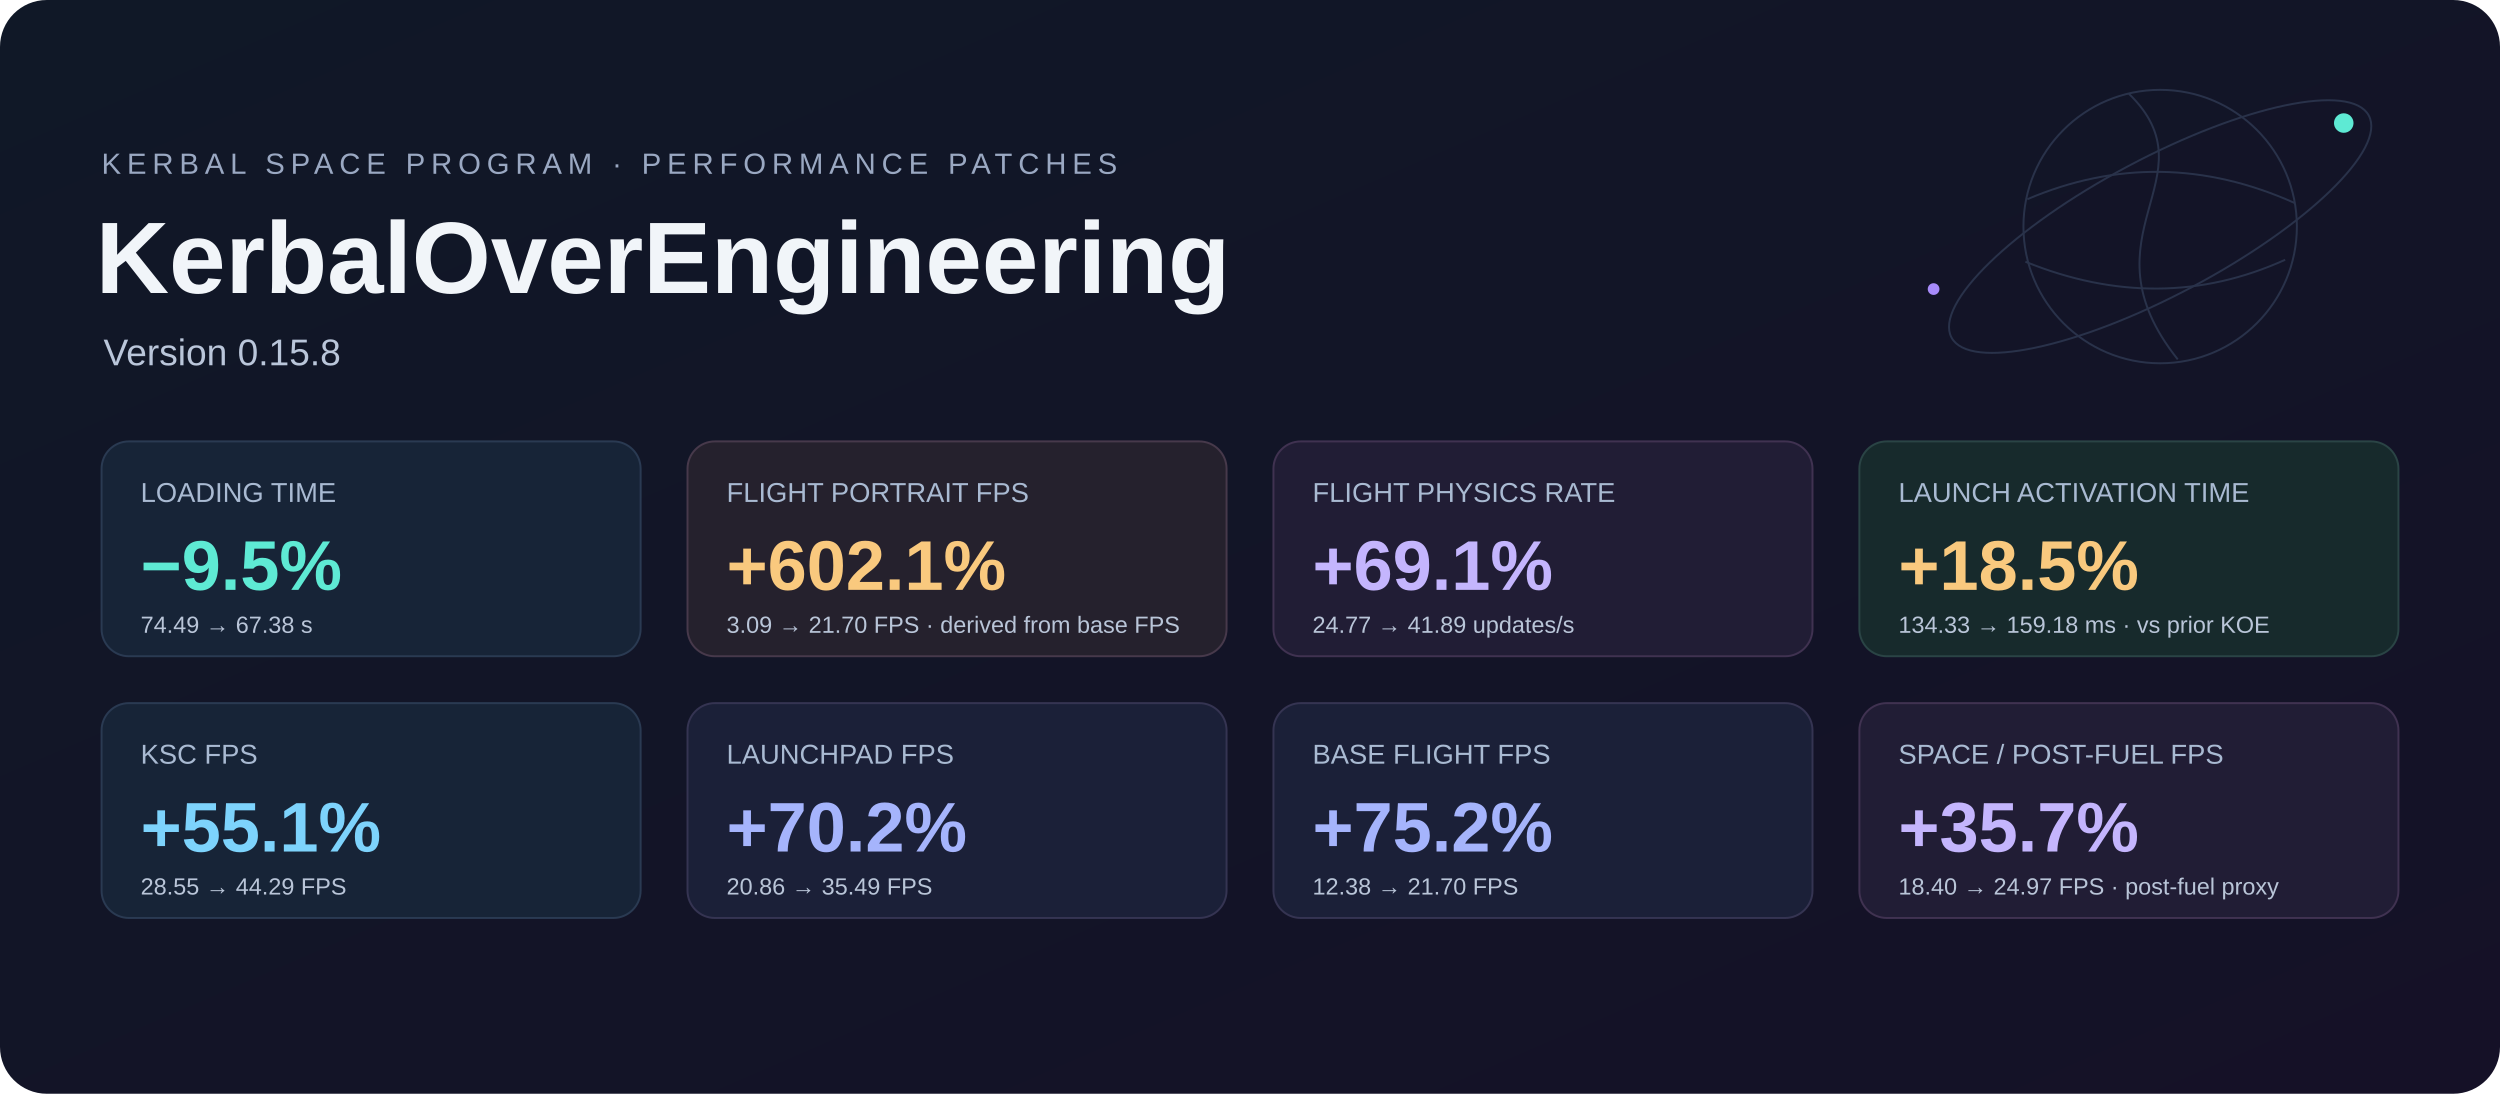
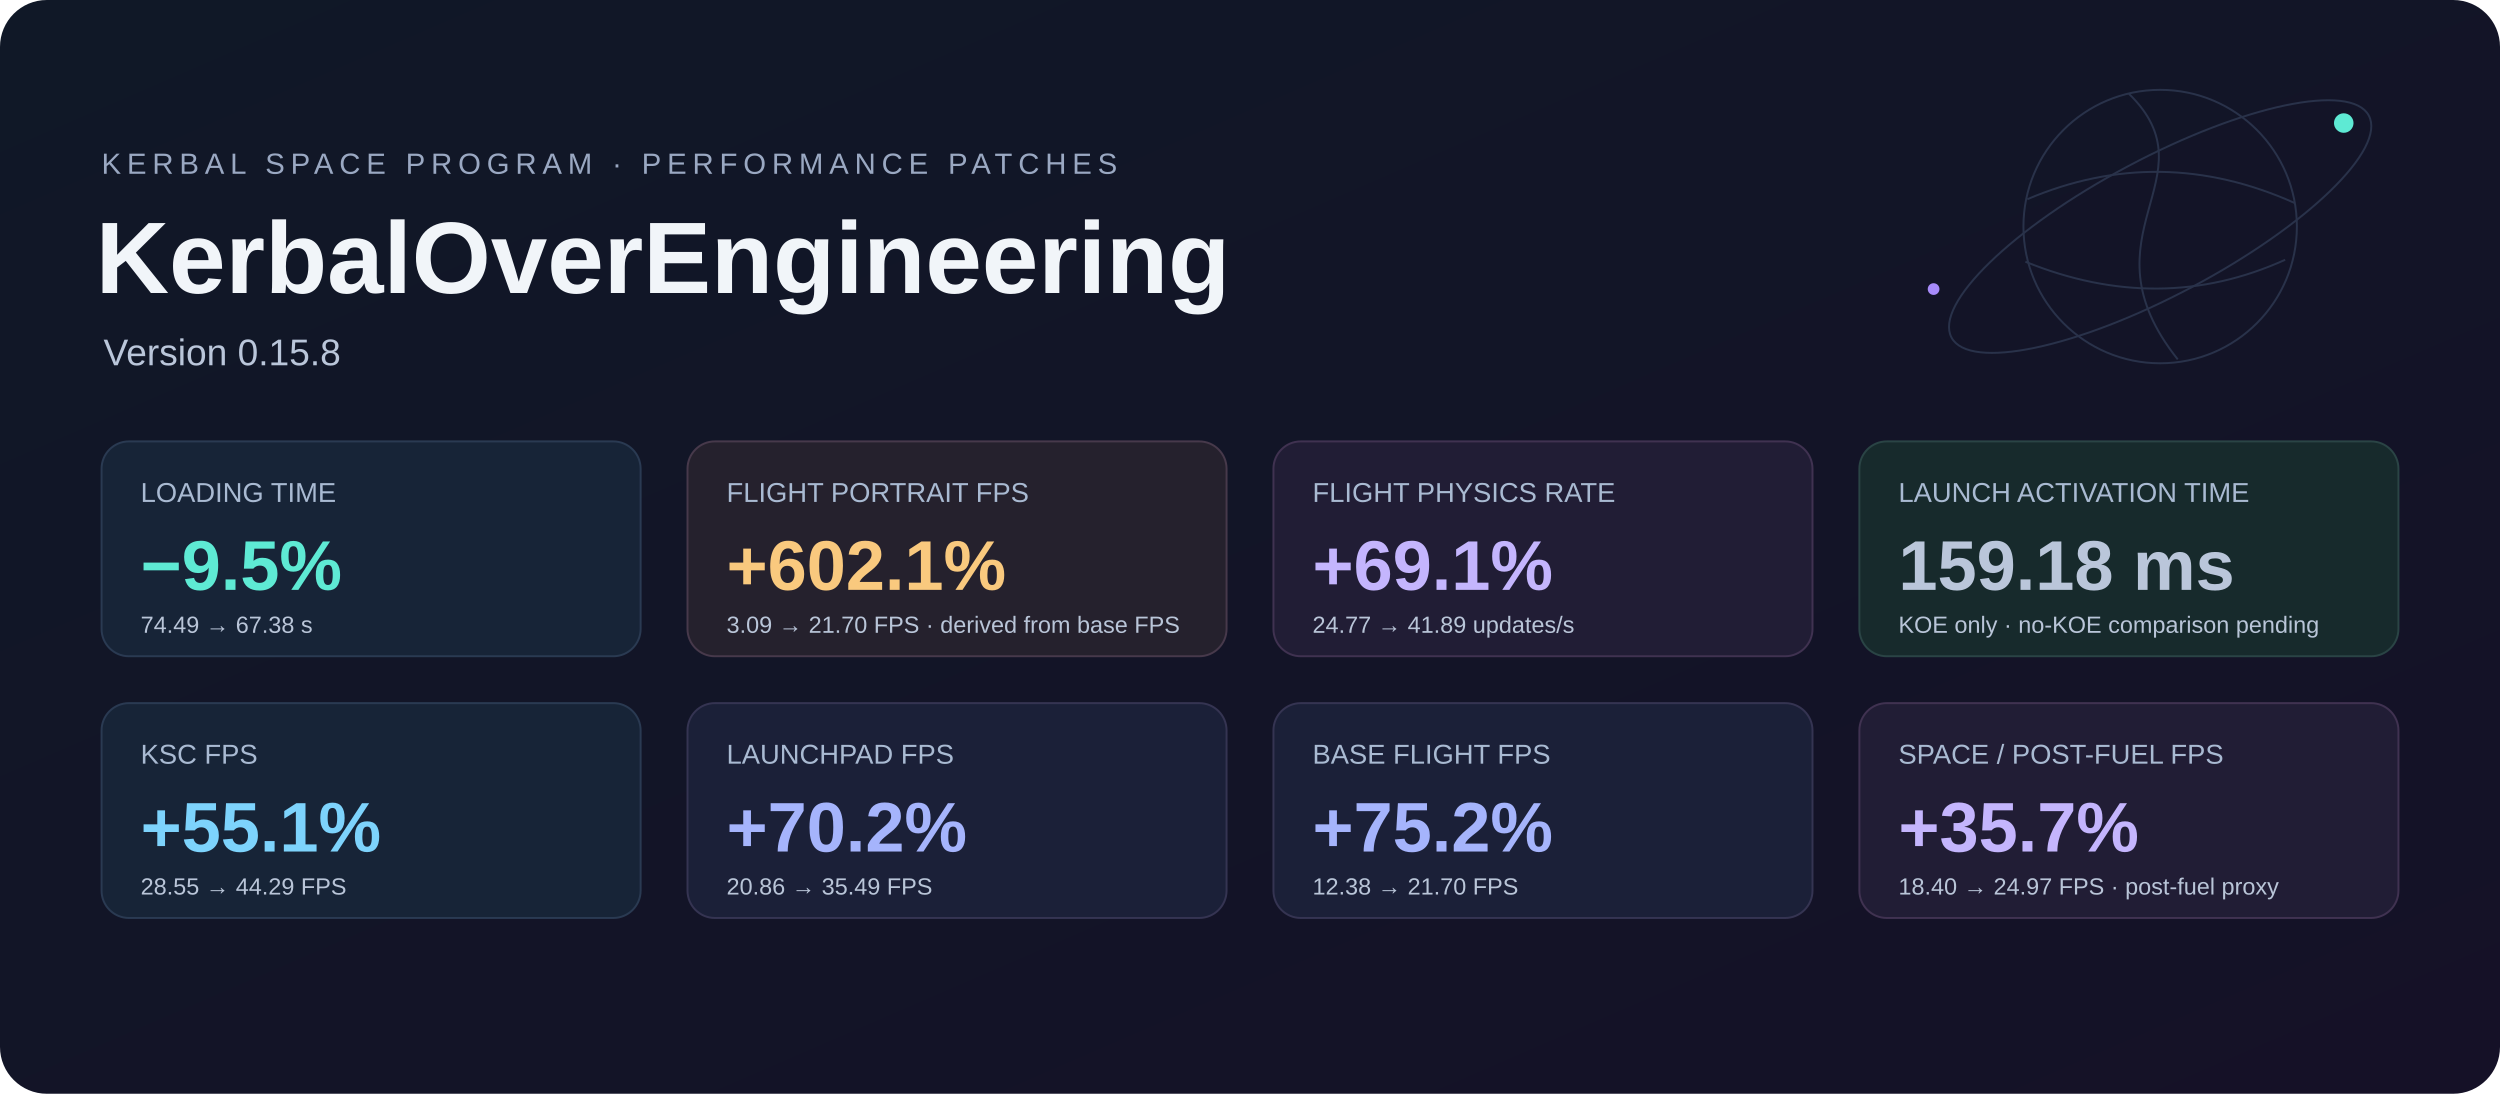
<svg xmlns="http://www.w3.org/2000/svg" width="1280" height="560" viewBox="0 0 1280 560" role="img" aria-labelledby="title desc">
  <defs>
    <linearGradient id="background" x2="1" y2="1">
      <stop stop-color="#101827" />
      <stop offset="1" stop-color="#151127" />
    </linearGradient>
    <linearGradient id="accent">
      <stop stop-color="#5eead4" />
      <stop offset="1" stop-color="#a78bfa" />
    </linearGradient>
  </defs>
  <rect width="1280" height="560" rx="24" fill="url(#background)" />
  <g fill="none" stroke="#29324a">
    <circle cx="1106" cy="116" r="70" />
    <ellipse cx="1106" cy="116" rx="121" ry="35" transform="rotate(-28 1106 116)" />
    <path d="M1090 48 C1134 91 1064 120 1115 184" />
    <path d="M1038 102 Q1106 73 1175 104 M1037 134 Q1106 162 1170 133" />
  </g>
  <circle cx="1200" cy="63" r="5" fill="#5eead4" />
  <circle cx="990" cy="148" r="3" fill="#a78bfa" />
  <path d="M53 50 H117" stroke="url(#accent)" stroke-width="4" stroke-linecap="round" />
  <g font-family="Segoe UI,Arial,sans-serif">
    <text x="52" y="89" fill="#9aa8c2" font-size="15" letter-spacing="3">KERBAL SPACE PROGRAM · PERFORMANCE PATCHES</text>
    <text x="49" y="150" fill="#f1f5f9" font-size="52" font-weight="700">KerbalOverEngineering</text>
    <text x="53" y="187" fill="#bac6da" font-size="19">Version 0.15.8</text>
    <g transform="translate(52 226)">
      <rect width="276" height="110" rx="14" fill="#172437" stroke="#2a3a52" />
      <text x="20" y="31" fill="#a9bad2" font-size="14">LOADING TIME</text>
      <text x="20" y="76" fill="#5eead4" font-size="36" font-weight="700">−9.5%</text>
      <text x="20" y="98" fill="#b9c5d8" font-size="12">74.49 → 67.38 s</text>
    </g>
    <g transform="translate(352 226)">
      <rect width="276" height="110" rx="14" fill="#25212d" stroke="#47394b" />
      <text x="20" y="31" fill="#a9bad2" font-size="14">FLIGHT PORTRAIT FPS</text>
      <text x="20" y="76" fill="#f9c97e" font-size="36" font-weight="700">+602.1%</text>
      <text x="20" y="98" fill="#b9c5d8" font-size="12">3.09 → 21.70 FPS · derived from base FPS</text>
    </g>
    <g transform="translate(652 226)">
      <rect width="276" height="110" rx="14" fill="#211d35" stroke="#403251" />
      <text x="20" y="31" fill="#a9bad2" font-size="14">FLIGHT PHYSICS RATE</text>
      <text x="20" y="76" fill="#c4b5fd" font-size="36" font-weight="700">+69.1%</text>
      <text x="20" y="98" fill="#b9c5d8" font-size="12">24.77 → 41.89 updates/s</text>
    </g>
    <g transform="translate(952 226)">
      <rect width="276" height="110" rx="14" fill="#172a2c" stroke="#2a4445" />
      <text x="20" y="31" fill="#a9bad2" font-size="14">LAUNCH ACTIVATION TIME</text>
-       <text x="20" y="76" fill="#f9c97e" font-size="36" font-weight="700">+18.5%</text>
-       <text x="20" y="98" fill="#b9c5d8" font-size="12">134.33 → 159.18 ms · vs prior KOE</text>
+       <text x="20" y="76" fill="#bac6da" font-size="36" font-weight="700">159.18 ms</text>
+       <text x="20" y="98" fill="#b9c5d8" font-size="12">KOE only · no-KOE comparison pending</text>
    </g>
    <g transform="translate(52 360)">
      <rect width="276" height="110" rx="14" fill="#172437" stroke="#2a3a52" />
      <text x="20" y="31" fill="#a9bad2" font-size="14">KSC FPS</text>
      <text x="20" y="76" fill="#7dd3fc" font-size="36" font-weight="700">+55.1%</text>
      <text x="20" y="98" fill="#b9c5d8" font-size="12">28.55 → 44.29 FPS</text>
    </g>
    <g transform="translate(352 360)">
      <rect width="276" height="110" rx="14" fill="#1b2038" stroke="#353452" />
      <text x="20" y="31" fill="#a9bad2" font-size="14">LAUNCHPAD FPS</text>
      <text x="20" y="76" fill="#a5b4fc" font-size="36" font-weight="700">+70.2%</text>
      <text x="20" y="98" fill="#b9c5d8" font-size="12">20.86 → 35.49 FPS</text>
    </g>
    <g transform="translate(652 360)">
      <rect width="276" height="110" rx="14" fill="#1b2038" stroke="#353452" />
      <text x="20" y="31" fill="#a9bad2" font-size="14">BASE FLIGHT FPS</text>
      <text x="20" y="76" fill="#a5b4fc" font-size="36" font-weight="700">+75.2%</text>
      <text x="20" y="98" fill="#b9c5d8" font-size="12">12.38 → 21.70 FPS</text>
    </g>
    <g transform="translate(952 360)">
      <rect width="276" height="110" rx="14" fill="#211d35" stroke="#403251" />
      <text x="20" y="31" fill="#a9bad2" font-size="14">SPACE / POST-FUEL FPS</text>
      <text x="20" y="76" fill="#c4b5fd" font-size="36" font-weight="700">+35.7%</text>
      <text x="20" y="98" fill="#b9c5d8" font-size="12">18.40 → 24.97 FPS · post-fuel proxy</text>
    </g>
  </g>
</svg>
